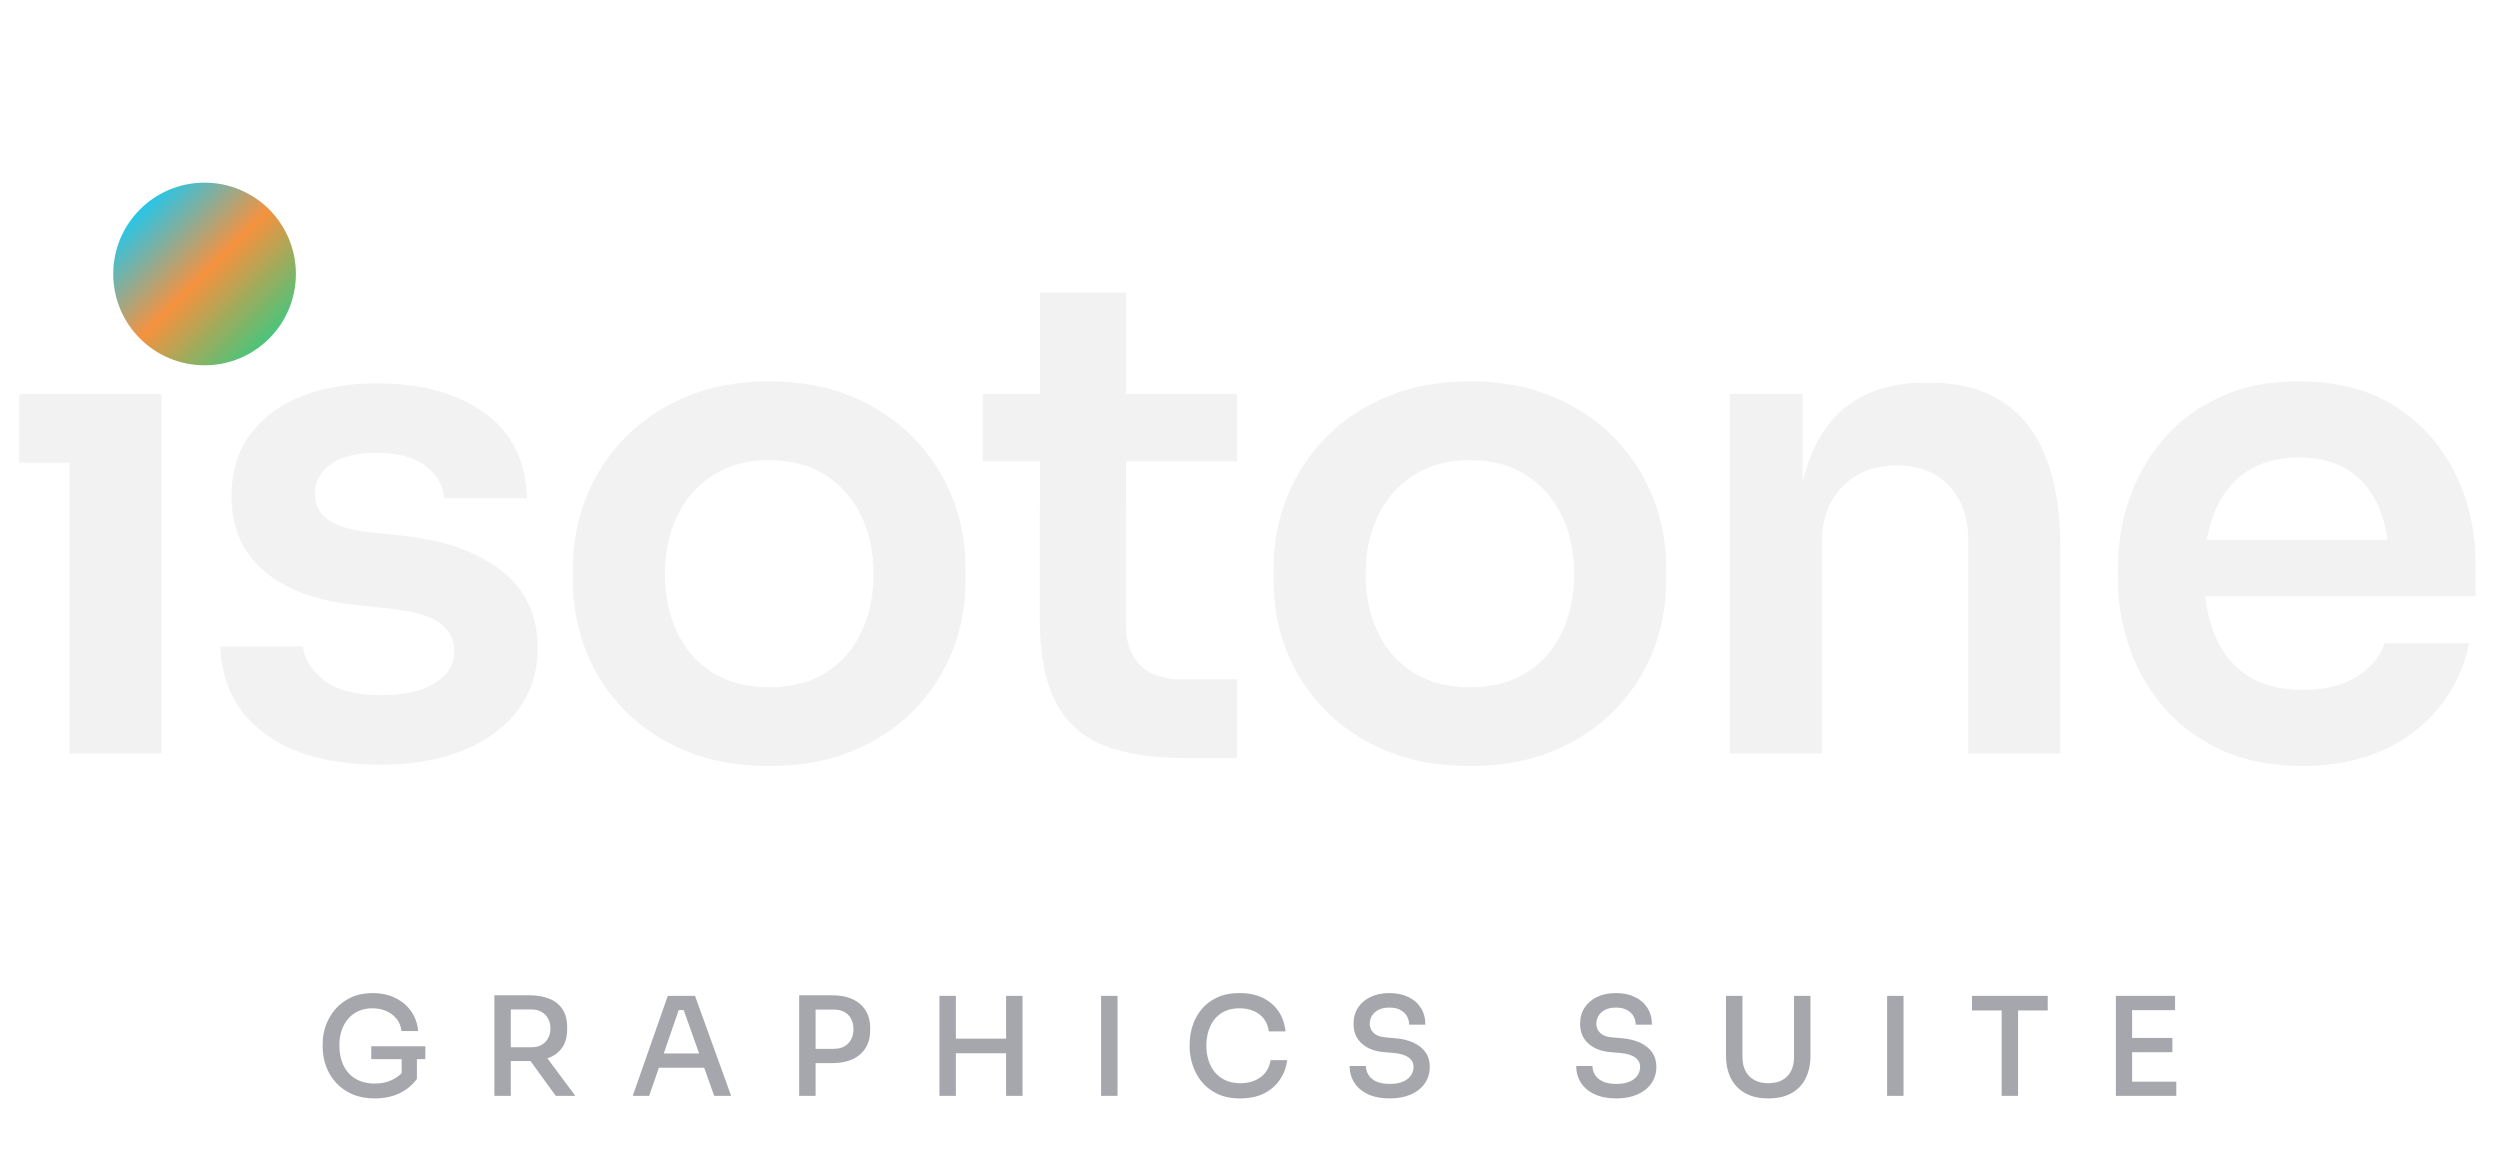
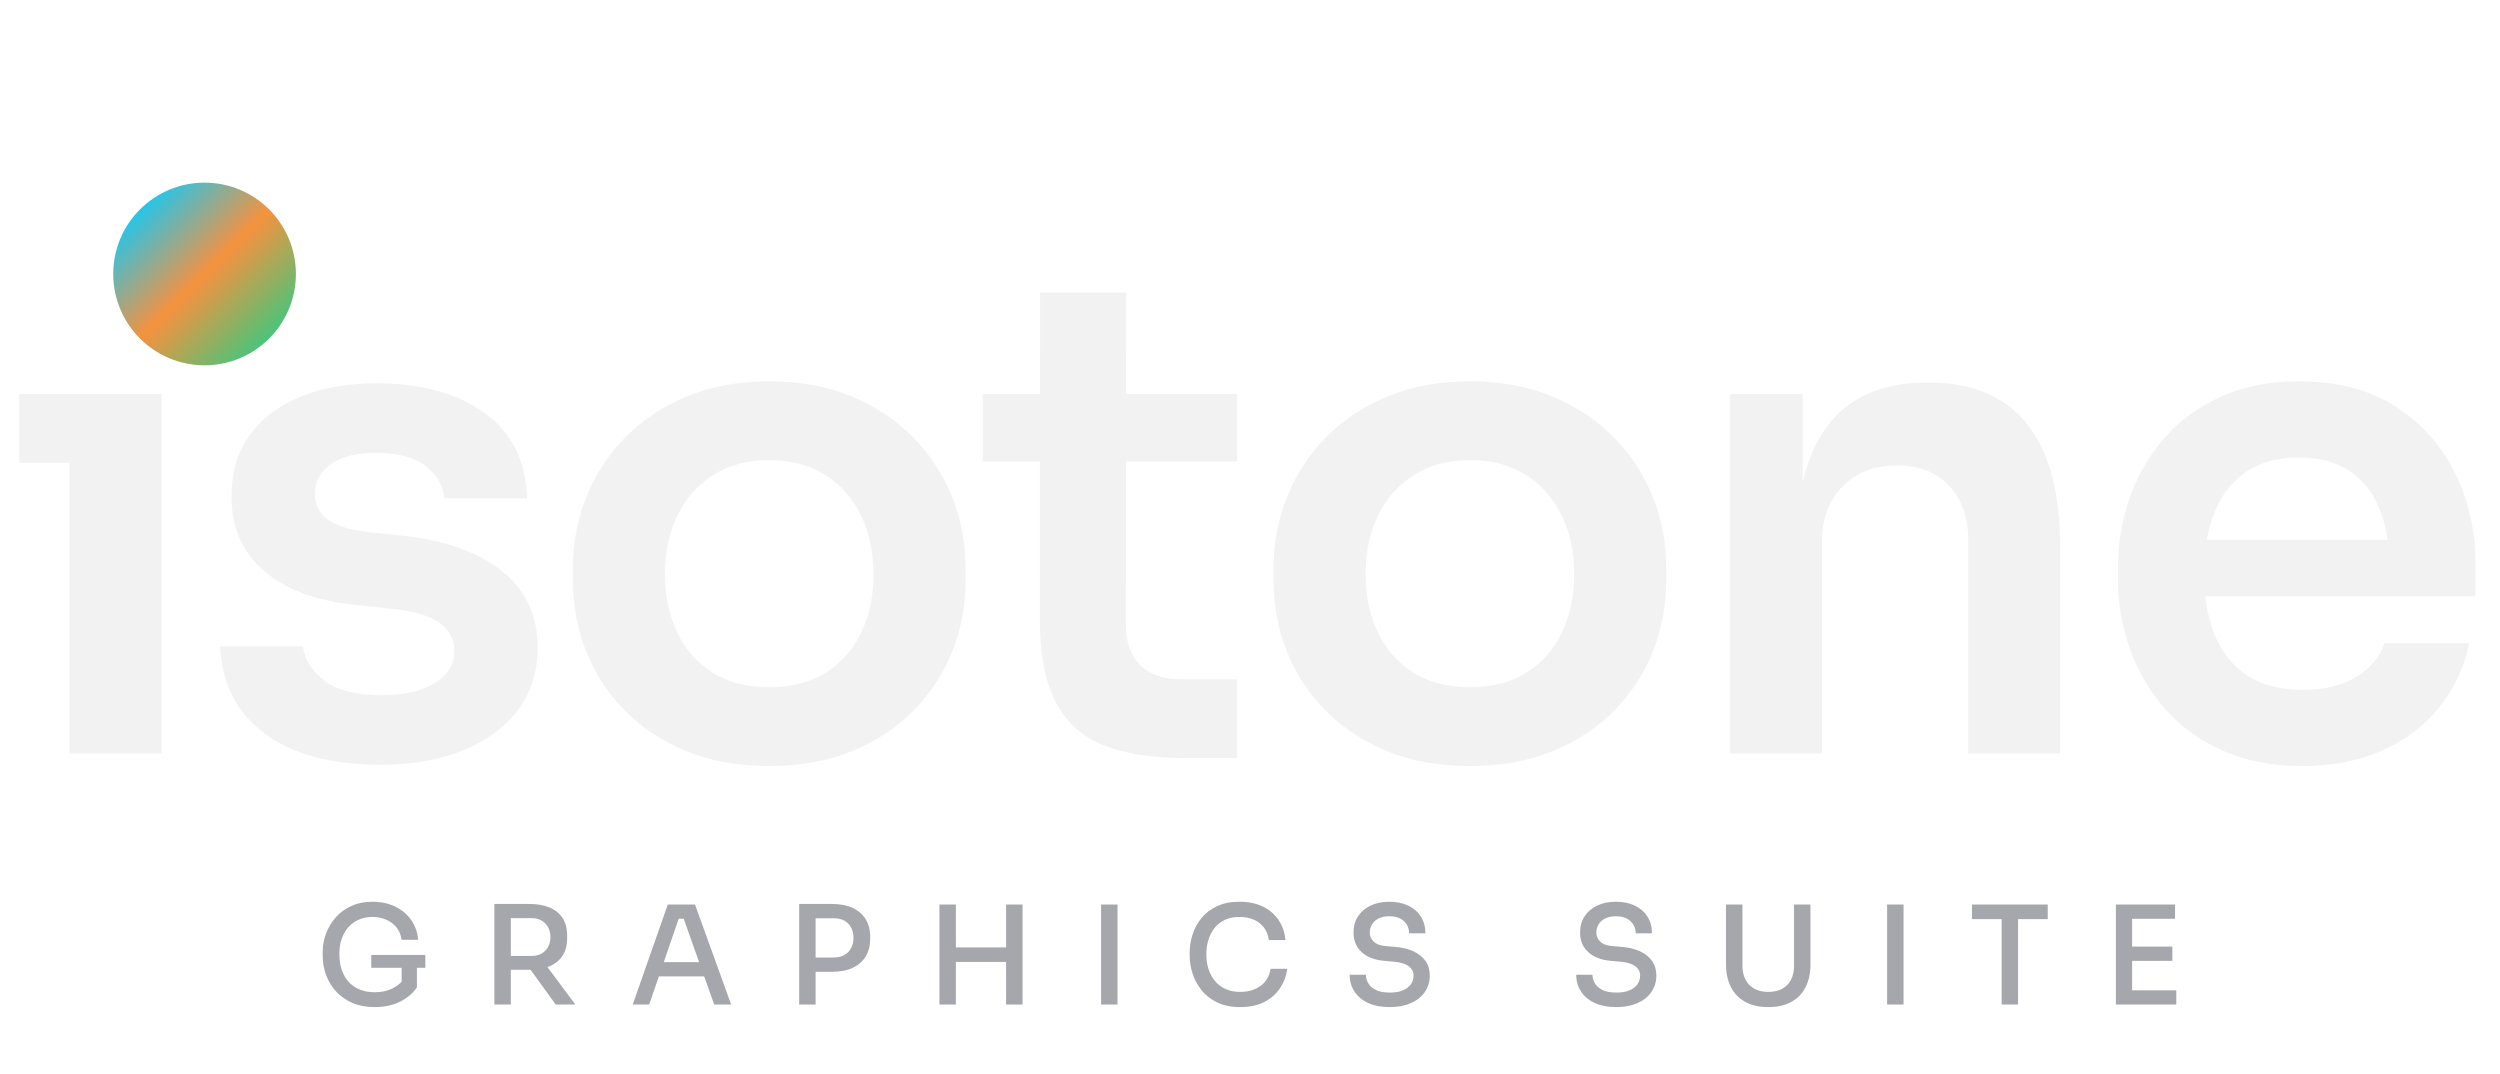
- <svg xmlns="http://www.w3.org/2000/svg" viewBox="0 0 219.0 102.0" width="219" height="102">
+ <svg xmlns="http://www.w3.org/2000/svg" viewBox="0 0 219.0 94.0" width="219" height="94">
  <defs>
    <linearGradient id="isotone-wm-dot-F2F2F3" x1="0" y1="0" x2="1" y2="1">
      <stop offset="0.15" stop-color="#29C5E6" />
      <stop offset="0.5" stop-color="#F5923E" />
      <stop offset="0.85" stop-color="#4CC47A" />
    </linearGradient>
  </defs>
  <path d="M6.09 66.0V34.506H14.152V66.0ZM1.682 40.538V34.506H14.152V40.538ZM33.358 66.986Q26.833 66.986 23.165 64.246Q19.496 61.505 19.293 56.633H26.543Q26.717 58.257 28.355 59.576Q29.994 60.896 33.474 60.896Q36.345 60.896 38.071 59.852Q39.796 58.808 39.796 57.039Q39.796 55.473 38.491 54.545Q37.186 53.617 34.025 53.298L31.241 53.008Q25.963 52.457 23.121 50.007Q20.279 47.556 20.279 43.525Q20.279 40.277 21.903 38.073Q23.527 35.869 26.398 34.724Q29.269 33.578 32.981 33.578Q38.81 33.578 42.406 36.144Q46.002 38.711 46.176 43.641H38.926Q38.781 41.988 37.288 40.828Q35.794 39.668 32.923 39.668Q30.4 39.668 28.994 40.654Q27.587 41.64 27.587 43.235Q27.587 44.714 28.718 45.526Q29.849 46.338 32.401 46.628L35.185 46.918Q40.753 47.498 43.928 49.992Q47.104 52.486 47.104 56.749Q47.104 59.852 45.393 62.157Q43.682 64.463 40.594 65.725Q37.505 66.986 33.358 66.986ZM67.383 67.102Q63.236 67.102 60.046 65.768Q56.856 64.434 54.652 62.157Q52.448 59.881 51.317 56.981Q50.186 54.081 50.186 50.92V49.702Q50.186 46.483 51.361 43.54Q52.535 40.596 54.768 38.32Q57.001 36.043 60.191 34.724Q63.381 33.404 67.383 33.404Q71.414 33.404 74.59 34.724Q77.765 36.043 79.998 38.32Q82.231 40.596 83.406 43.54Q84.58 46.483 84.58 49.702V50.92Q84.58 54.081 83.449 56.981Q82.318 59.881 80.114 62.157Q77.91 64.434 74.72 65.768Q71.53 67.102 67.383 67.102ZM67.383 60.2Q70.341 60.2 72.371 58.91Q74.401 57.619 75.46 55.371Q76.518 53.124 76.518 50.311Q76.518 47.411 75.43 45.163Q74.343 42.916 72.299 41.611Q70.254 40.306 67.383 40.306Q64.541 40.306 62.482 41.611Q60.423 42.916 59.336 45.163Q58.248 47.411 58.248 50.311Q58.248 53.124 59.307 55.371Q60.365 57.619 62.41 58.91Q64.454 60.2 67.383 60.2ZM103.815 66.406Q99.465 66.406 96.652 65.275Q93.839 64.144 92.462 61.462Q91.084 58.779 91.084 54.197L91.113 25.632H98.653L98.624 54.69Q98.624 57.01 99.871 58.257Q101.118 59.504 103.438 59.504H108.368V66.406ZM86.096 40.422V34.506H108.368V40.422ZM128.763 67.102Q124.616 67.102 121.426 65.768Q118.236 64.434 116.032 62.157Q113.828 59.881 112.697 56.981Q111.566 54.081 111.566 50.92V49.702Q111.566 46.483 112.741 43.54Q113.915 40.596 116.148 38.32Q118.381 36.043 121.571 34.724Q124.761 33.404 128.763 33.404Q132.794 33.404 135.97 34.724Q139.145 36.043 141.378 38.32Q143.611 40.596 144.786 43.54Q145.96 46.483 145.96 49.702V50.92Q145.96 54.081 144.829 56.981Q143.698 59.881 141.494 62.157Q139.29 64.434 136.1 65.768Q132.91 67.102 128.763 67.102ZM128.763 60.2Q131.721 60.2 133.751 58.91Q135.781 57.619 136.84 55.371Q137.898 53.124 137.898 50.311Q137.898 47.411 136.811 45.163Q135.723 42.916 133.679 41.611Q131.634 40.306 128.763 40.306Q125.921 40.306 123.862 41.611Q121.803 42.916 120.716 45.163Q119.628 47.411 119.628 50.311Q119.628 53.124 120.687 55.371Q121.745 57.619 123.79 58.91Q125.834 60.2 128.763 60.2ZM151.536 66.0V34.506H157.916V48.02H157.336Q157.336 43.235 158.598 40.016Q159.859 36.797 162.397 35.158Q164.934 33.52 168.675 33.52H169.023Q174.678 33.52 177.578 37.159Q180.478 40.799 180.478 47.991V66.0H172.416V47.266Q172.416 44.366 170.749 42.568Q169.081 40.77 166.181 40.77Q163.223 40.77 161.411 42.611Q159.598 44.453 159.598 47.498V66.0ZM201.714 67.102Q197.654 67.102 194.609 65.71Q191.564 64.318 189.563 61.983Q187.562 59.649 186.547 56.749Q185.532 53.849 185.532 50.804V49.702Q185.532 46.57 186.547 43.656Q187.562 40.741 189.549 38.435Q191.535 36.13 194.508 34.767Q197.48 33.404 201.366 33.404Q206.47 33.404 209.907 35.651Q213.343 37.899 215.098 41.51Q216.852 45.12 216.852 49.296V52.225H188.954V47.295H211.777L209.312 49.702Q209.312 46.686 208.428 44.54Q207.543 42.394 205.788 41.234Q204.034 40.074 201.366 40.074Q198.669 40.074 196.813 41.306Q194.957 42.539 194.014 44.816Q193.072 47.092 193.072 50.282Q193.072 53.269 193.986 55.56Q194.899 57.851 196.813 59.142Q198.727 60.432 201.714 60.432Q204.643 60.432 206.499 59.243Q208.355 58.054 208.877 56.343H216.301Q215.634 59.562 213.648 61.998Q211.661 64.434 208.631 65.768Q205.6 67.102 201.714 67.102Z" fill="#F2F2F3" />
  <circle cx="17.92" cy="24.00" r="8.00" fill="url(#isotone-wm-dot-F2F2F3)" />
-   <path d="M32.816 96.222Q31.742 96.222 30.899 95.867Q30.056 95.511 29.47 94.884Q28.883 94.257 28.574 93.434Q28.265 92.61 28.265 91.683V91.419Q28.265 90.585 28.555 89.796Q28.844 89.007 29.402 88.373Q29.96 87.738 30.773 87.366Q31.586 86.994 32.624 86.994Q33.746 86.994 34.618 87.416Q35.489 87.837 36.017 88.587Q36.545 89.337 36.632 90.324H35.174Q35.093 89.676 34.727 89.232Q34.361 88.788 33.815 88.557Q33.269 88.326 32.624 88.326Q31.976 88.326 31.441 88.557Q30.905 88.788 30.524 89.215Q30.143 89.643 29.936 90.237Q29.729 90.831 29.729 91.563Q29.729 92.376 29.953 93.003Q30.176 93.63 30.584 94.056Q30.992 94.482 31.561 94.701Q32.129 94.92 32.816 94.92Q33.767 94.92 34.483 94.531Q35.198 94.143 35.549 93.519L35.183 94.92V92.49H36.521V94.506Q35.942 95.319 34.996 95.77Q34.049 96.222 32.816 96.222ZM32.522 92.778V91.65H37.259V92.778ZM43.307 96.0V87.186H44.747V96.0ZM48.686 96.0 45.893 92.145H47.534L50.399 96.0ZM44.273 92.952V91.74H46.562Q47.075 91.74 47.444 91.53Q47.813 91.32 48.016 90.946Q48.218 90.573 48.218 90.09Q48.218 89.604 48.016 89.231Q47.813 88.857 47.444 88.642Q47.075 88.428 46.562 88.428H44.273V87.186H46.367Q47.372 87.186 48.119 87.488Q48.866 87.789 49.274 88.406Q49.682 89.022 49.682 89.979V90.171Q49.682 91.128 49.268 91.742Q48.854 92.355 48.113 92.654Q47.372 92.952 46.367 92.952ZM55.427 96.0 58.496 87.24H60.884L64.049 96.0H62.564L59.795 88.206L60.386 88.482H58.928L59.549 88.206L56.867 96.0ZM57.413 93.531 57.878 92.283H61.544L62.009 93.531ZM71.207 93.132V91.878H73.034Q73.604 91.878 73.985 91.653Q74.366 91.428 74.566 91.038Q74.765 90.648 74.765 90.159Q74.765 89.658 74.566 89.268Q74.366 88.878 73.985 88.659Q73.604 88.44 73.034 88.44H71.207V87.186H72.857Q73.949 87.186 74.699 87.537Q75.449 87.888 75.839 88.533Q76.229 89.178 76.229 90.063V90.255Q76.229 91.128 75.839 91.778Q75.449 92.427 74.699 92.78Q73.949 93.132 72.857 93.132ZM70.007 96.0V87.186H71.447V96.0ZM88.133 96.0V87.24H89.573V96.0ZM82.295 96.0V87.24H83.735V96.0ZM83.459 92.268V90.99H88.409V92.268ZM96.455 96.0V87.24H97.895V96.0ZM108.647 96.222Q107.45 96.222 106.603 95.803Q105.755 95.385 105.23 94.712Q104.705 94.038 104.459 93.25Q104.213 92.463 104.213 91.728V91.464Q104.213 90.663 104.465 89.869Q104.717 89.076 105.244 88.428Q105.77 87.78 106.601 87.387Q107.432 86.994 108.578 86.994Q109.76 86.994 110.623 87.412Q111.485 87.831 111.995 88.583Q112.505 89.334 112.61 90.348H111.152Q111.059 89.676 110.702 89.227Q110.345 88.779 109.801 88.552Q109.256 88.326 108.578 88.326Q107.864 88.326 107.32 88.573Q106.775 88.821 106.412 89.268Q106.049 89.715 105.863 90.309Q105.677 90.903 105.677 91.608Q105.677 92.286 105.863 92.88Q106.049 93.474 106.424 93.927Q106.799 94.38 107.354 94.635Q107.909 94.89 108.647 94.89Q109.703 94.89 110.425 94.365Q111.146 93.84 111.302 92.868H112.76Q112.643 93.789 112.141 94.551Q111.638 95.313 110.761 95.767Q109.883 96.222 108.647 96.222ZM121.748 96.222Q120.623 96.222 119.839 95.856Q119.054 95.49 118.642 94.846Q118.229 94.203 118.229 93.384H119.651Q119.651 93.759 119.852 94.12Q120.053 94.482 120.514 94.716Q120.974 94.95 121.748 94.95Q122.459 94.95 122.92 94.745Q123.38 94.539 123.604 94.202Q123.827 93.864 123.827 93.456Q123.827 92.955 123.395 92.637Q122.963 92.319 122.096 92.241L121.226 92.166Q120.014 92.064 119.291 91.413Q118.568 90.762 118.568 89.694Q118.568 88.875 118.961 88.272Q119.354 87.669 120.059 87.332Q120.764 86.994 121.706 86.994Q122.66 86.994 123.37 87.336Q124.079 87.678 124.471 88.296Q124.862 88.914 124.862 89.76H123.44Q123.44 89.373 123.256 89.034Q123.071 88.695 122.689 88.481Q122.306 88.266 121.706 88.266Q121.13 88.266 120.749 88.466Q120.368 88.665 120.179 88.99Q119.99 89.316 119.99 89.694Q119.99 90.138 120.326 90.477Q120.662 90.816 121.352 90.873L122.222 90.948Q123.143 91.023 123.823 91.338Q124.502 91.653 124.876 92.183Q125.249 92.712 125.249 93.456Q125.249 94.272 124.816 94.899Q124.382 95.526 123.595 95.874Q122.807 96.222 121.748 96.222ZM141.596 96.222Q140.471 96.222 139.687 95.856Q138.902 95.49 138.49 94.846Q138.077 94.203 138.077 93.384H139.499Q139.499 93.759 139.7 94.12Q139.901 94.482 140.362 94.716Q140.822 94.95 141.596 94.95Q142.307 94.95 142.768 94.745Q143.228 94.539 143.452 94.202Q143.675 93.864 143.675 93.456Q143.675 92.955 143.243 92.637Q142.811 92.319 141.944 92.241L141.074 92.166Q139.862 92.064 139.139 91.413Q138.416 90.762 138.416 89.694Q138.416 88.875 138.809 88.272Q139.202 87.669 139.907 87.332Q140.612 86.994 141.554 86.994Q142.508 86.994 143.218 87.336Q143.927 87.678 144.319 88.296Q144.71 88.914 144.71 89.76H143.288Q143.288 89.373 143.103 89.034Q142.919 88.695 142.536 88.481Q142.154 88.266 141.554 88.266Q140.978 88.266 140.597 88.466Q140.216 88.665 140.027 88.99Q139.838 89.316 139.838 89.694Q139.838 90.138 140.174 90.477Q140.51 90.816 141.2 90.873L142.07 90.948Q142.991 91.023 143.671 91.338Q144.35 91.653 144.724 92.183Q145.097 92.712 145.097 93.456Q145.097 94.272 144.663 94.899Q144.23 95.526 143.442 95.874Q142.655 96.222 141.596 96.222ZM154.904 96.222Q153.698 96.222 152.873 95.758Q152.048 95.295 151.624 94.455Q151.199 93.615 151.199 92.493V87.24H152.639V92.613Q152.639 93.291 152.9 93.805Q153.161 94.32 153.668 94.605Q154.175 94.89 154.904 94.89Q155.633 94.89 156.136 94.609Q156.638 94.329 156.898 93.816Q157.157 93.303 157.157 92.613V87.24H158.597V92.493Q158.597 93.615 158.178 94.455Q157.76 95.295 156.94 95.758Q156.119 96.222 154.904 96.222ZM165.311 96.0V87.24H166.751V96.0ZM175.343 96.0V88.278H176.783V96.0ZM172.745 88.518V87.24H179.381V88.518ZM185.351 96.0V87.24H186.773V96.0ZM186.533 96.0V94.752H190.643V96.0ZM186.533 92.172V90.924H190.301V92.172ZM186.533 88.488V87.24H190.535V88.488Z" fill="#A6A7AD" />
+   <path d="M32.816 88.222Q31.742 88.222 30.899 87.867Q30.056 87.511 29.47 86.884Q28.883 86.257 28.574 85.434Q28.265 84.61 28.265 83.683V83.419Q28.265 82.585 28.555 81.796Q28.844 81.007 29.402 80.373Q29.96 79.738 30.773 79.366Q31.586 78.994 32.624 78.994Q33.746 78.994 34.618 79.416Q35.489 79.837 36.017 80.587Q36.545 81.337 36.632 82.324H35.174Q35.093 81.676 34.727 81.232Q34.361 80.788 33.815 80.557Q33.269 80.326 32.624 80.326Q31.976 80.326 31.441 80.557Q30.905 80.788 30.524 81.215Q30.143 81.643 29.936 82.237Q29.729 82.831 29.729 83.563Q29.729 84.376 29.953 85.003Q30.176 85.63 30.584 86.056Q30.992 86.482 31.561 86.701Q32.129 86.92 32.816 86.92Q33.767 86.92 34.483 86.531Q35.198 86.143 35.549 85.519L35.183 86.92V84.49H36.521V86.506Q35.942 87.319 34.996 87.77Q34.049 88.222 32.816 88.222ZM32.522 84.778V83.65H37.259V84.778ZM43.307 88.0V79.186H44.747V88.0ZM48.686 88.0 45.893 84.145H47.534L50.399 88.0ZM44.273 84.952V83.74H46.562Q47.075 83.74 47.444 83.53Q47.813 83.32 48.016 82.946Q48.218 82.573 48.218 82.09Q48.218 81.604 48.016 81.231Q47.813 80.857 47.444 80.642Q47.075 80.428 46.562 80.428H44.273V79.186H46.367Q47.372 79.186 48.119 79.488Q48.866 79.789 49.274 80.406Q49.682 81.022 49.682 81.979V82.171Q49.682 83.128 49.268 83.742Q48.854 84.355 48.113 84.654Q47.372 84.952 46.367 84.952ZM55.427 88.0 58.496 79.24H60.884L64.049 88.0H62.564L59.795 80.206L60.386 80.482H58.928L59.549 80.206L56.867 88.0ZM57.413 85.531 57.878 84.283H61.544L62.009 85.531ZM71.207 85.132V83.878H73.034Q73.604 83.878 73.985 83.653Q74.366 83.428 74.566 83.038Q74.765 82.648 74.765 82.159Q74.765 81.658 74.566 81.268Q74.366 80.878 73.985 80.659Q73.604 80.44 73.034 80.44H71.207V79.186H72.857Q73.949 79.186 74.699 79.537Q75.449 79.888 75.839 80.533Q76.229 81.178 76.229 82.063V82.255Q76.229 83.128 75.839 83.778Q75.449 84.427 74.699 84.78Q73.949 85.132 72.857 85.132ZM70.007 88.0V79.186H71.447V88.0ZM88.133 88.0V79.24H89.573V88.0ZM82.295 88.0V79.24H83.735V88.0ZM83.459 84.268V82.99H88.409V84.268ZM96.455 88.0V79.24H97.895V88.0ZM108.647 88.222Q107.45 88.222 106.603 87.803Q105.755 87.385 105.23 86.712Q104.705 86.038 104.459 85.25Q104.213 84.463 104.213 83.728V83.464Q104.213 82.663 104.465 81.869Q104.717 81.076 105.244 80.428Q105.77 79.78 106.601 79.387Q107.432 78.994 108.578 78.994Q109.76 78.994 110.623 79.412Q111.485 79.831 111.995 80.583Q112.505 81.334 112.61 82.348H111.152Q111.059 81.676 110.702 81.227Q110.345 80.779 109.801 80.552Q109.256 80.326 108.578 80.326Q107.864 80.326 107.32 80.573Q106.775 80.821 106.412 81.268Q106.049 81.715 105.863 82.309Q105.677 82.903 105.677 83.608Q105.677 84.286 105.863 84.88Q106.049 85.474 106.424 85.927Q106.799 86.38 107.354 86.635Q107.909 86.89 108.647 86.89Q109.703 86.89 110.425 86.365Q111.146 85.84 111.302 84.868H112.76Q112.643 85.789 112.141 86.551Q111.638 87.313 110.761 87.767Q109.883 88.222 108.647 88.222ZM121.748 88.222Q120.623 88.222 119.839 87.856Q119.054 87.49 118.642 86.846Q118.229 86.203 118.229 85.384H119.651Q119.651 85.759 119.852 86.12Q120.053 86.482 120.514 86.716Q120.974 86.95 121.748 86.95Q122.459 86.95 122.92 86.745Q123.38 86.539 123.604 86.202Q123.827 85.864 123.827 85.456Q123.827 84.955 123.395 84.637Q122.963 84.319 122.096 84.241L121.226 84.166Q120.014 84.064 119.291 83.413Q118.568 82.762 118.568 81.694Q118.568 80.875 118.961 80.272Q119.354 79.669 120.059 79.332Q120.764 78.994 121.706 78.994Q122.66 78.994 123.37 79.336Q124.079 79.678 124.471 80.296Q124.862 80.914 124.862 81.76H123.44Q123.44 81.373 123.256 81.034Q123.071 80.695 122.689 80.481Q122.306 80.266 121.706 80.266Q121.13 80.266 120.749 80.466Q120.368 80.665 120.179 80.99Q119.99 81.316 119.99 81.694Q119.99 82.138 120.326 82.477Q120.662 82.816 121.352 82.873L122.222 82.948Q123.143 83.023 123.823 83.338Q124.502 83.653 124.876 84.183Q125.249 84.712 125.249 85.456Q125.249 86.272 124.816 86.899Q124.382 87.526 123.595 87.874Q122.807 88.222 121.748 88.222ZM141.596 88.222Q140.471 88.222 139.687 87.856Q138.902 87.49 138.49 86.846Q138.077 86.203 138.077 85.384H139.499Q139.499 85.759 139.7 86.12Q139.901 86.482 140.362 86.716Q140.822 86.95 141.596 86.95Q142.307 86.95 142.768 86.745Q143.228 86.539 143.452 86.202Q143.675 85.864 143.675 85.456Q143.675 84.955 143.243 84.637Q142.811 84.319 141.944 84.241L141.074 84.166Q139.862 84.064 139.139 83.413Q138.416 82.762 138.416 81.694Q138.416 80.875 138.809 80.272Q139.202 79.669 139.907 79.332Q140.612 78.994 141.554 78.994Q142.508 78.994 143.218 79.336Q143.927 79.678 144.319 80.296Q144.71 80.914 144.71 81.76H143.288Q143.288 81.373 143.103 81.034Q142.919 80.695 142.536 80.481Q142.154 80.266 141.554 80.266Q140.978 80.266 140.597 80.466Q140.216 80.665 140.027 80.99Q139.838 81.316 139.838 81.694Q139.838 82.138 140.174 82.477Q140.51 82.816 141.2 82.873L142.07 82.948Q142.991 83.023 143.671 83.338Q144.35 83.653 144.724 84.183Q145.097 84.712 145.097 85.456Q145.097 86.272 144.663 86.899Q144.23 87.526 143.442 87.874Q142.655 88.222 141.596 88.222ZM154.904 88.222Q153.698 88.222 152.873 87.758Q152.048 87.295 151.624 86.455Q151.199 85.615 151.199 84.493V79.24H152.639V84.613Q152.639 85.291 152.9 85.805Q153.161 86.32 153.668 86.605Q154.175 86.89 154.904 86.89Q155.633 86.89 156.136 86.609Q156.638 86.329 156.898 85.816Q157.157 85.303 157.157 84.613V79.24H158.597V84.493Q158.597 85.615 158.178 86.455Q157.76 87.295 156.94 87.758Q156.119 88.222 154.904 88.222ZM165.311 88.0V79.24H166.751V88.0ZM175.343 88.0V80.278H176.783V88.0ZM172.745 80.518V79.24H179.381V80.518ZM185.351 88.0V79.24H186.773V88.0ZM186.533 88.0V86.752H190.643V88.0ZM186.533 84.172V82.924H190.301V84.172ZM186.533 80.488V79.24H190.535V80.488Z" fill="#A6A7AD" />
</svg>
